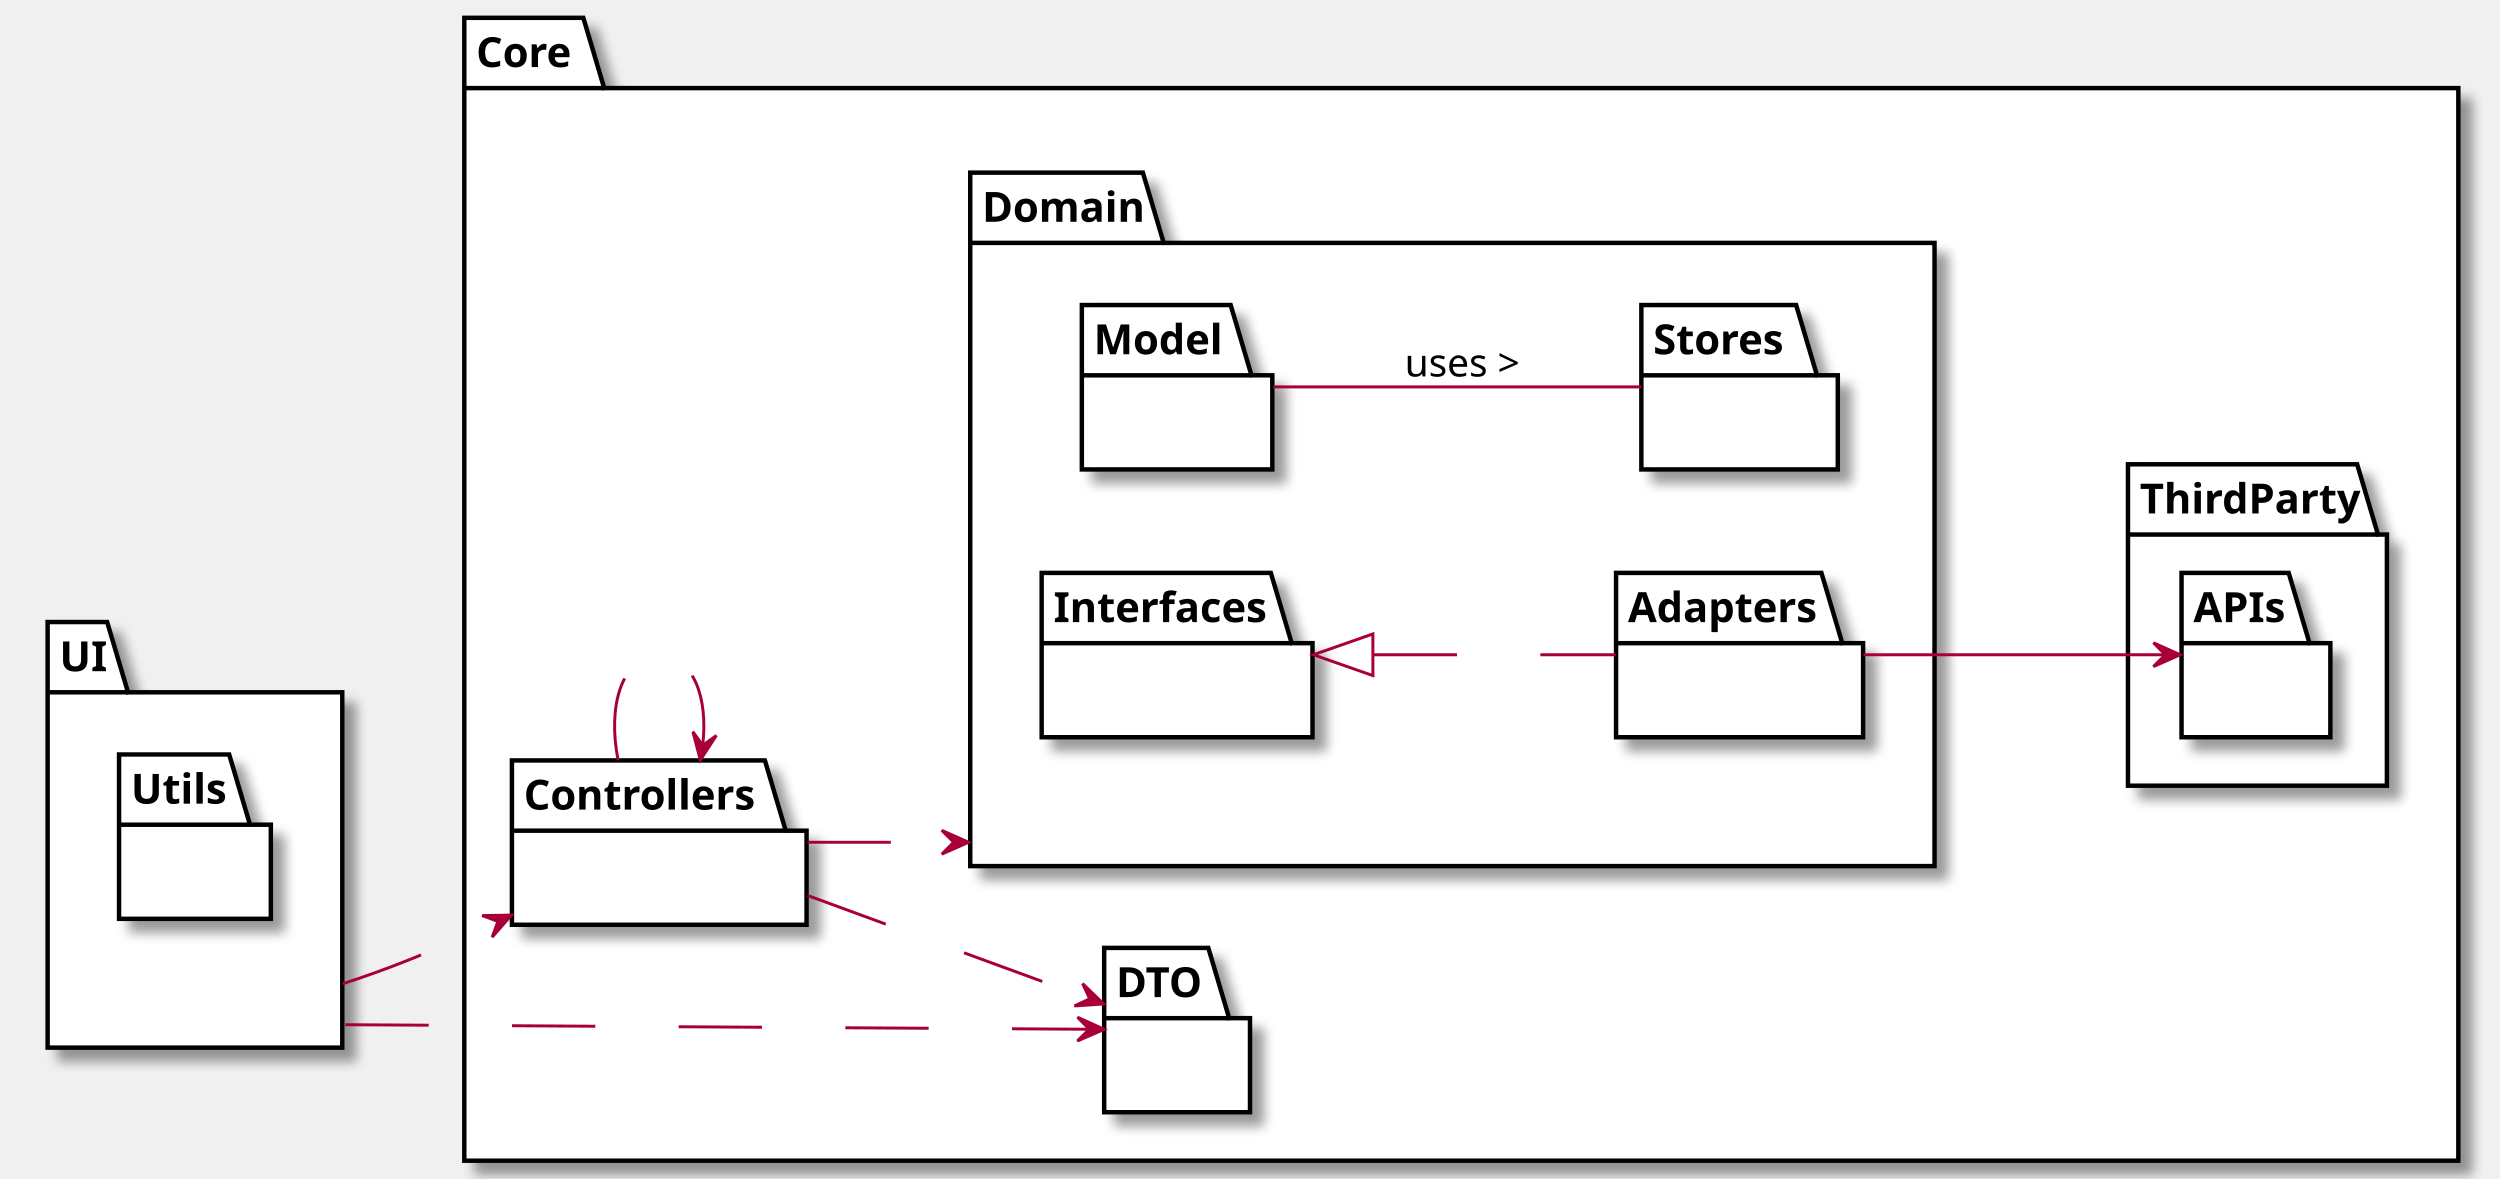
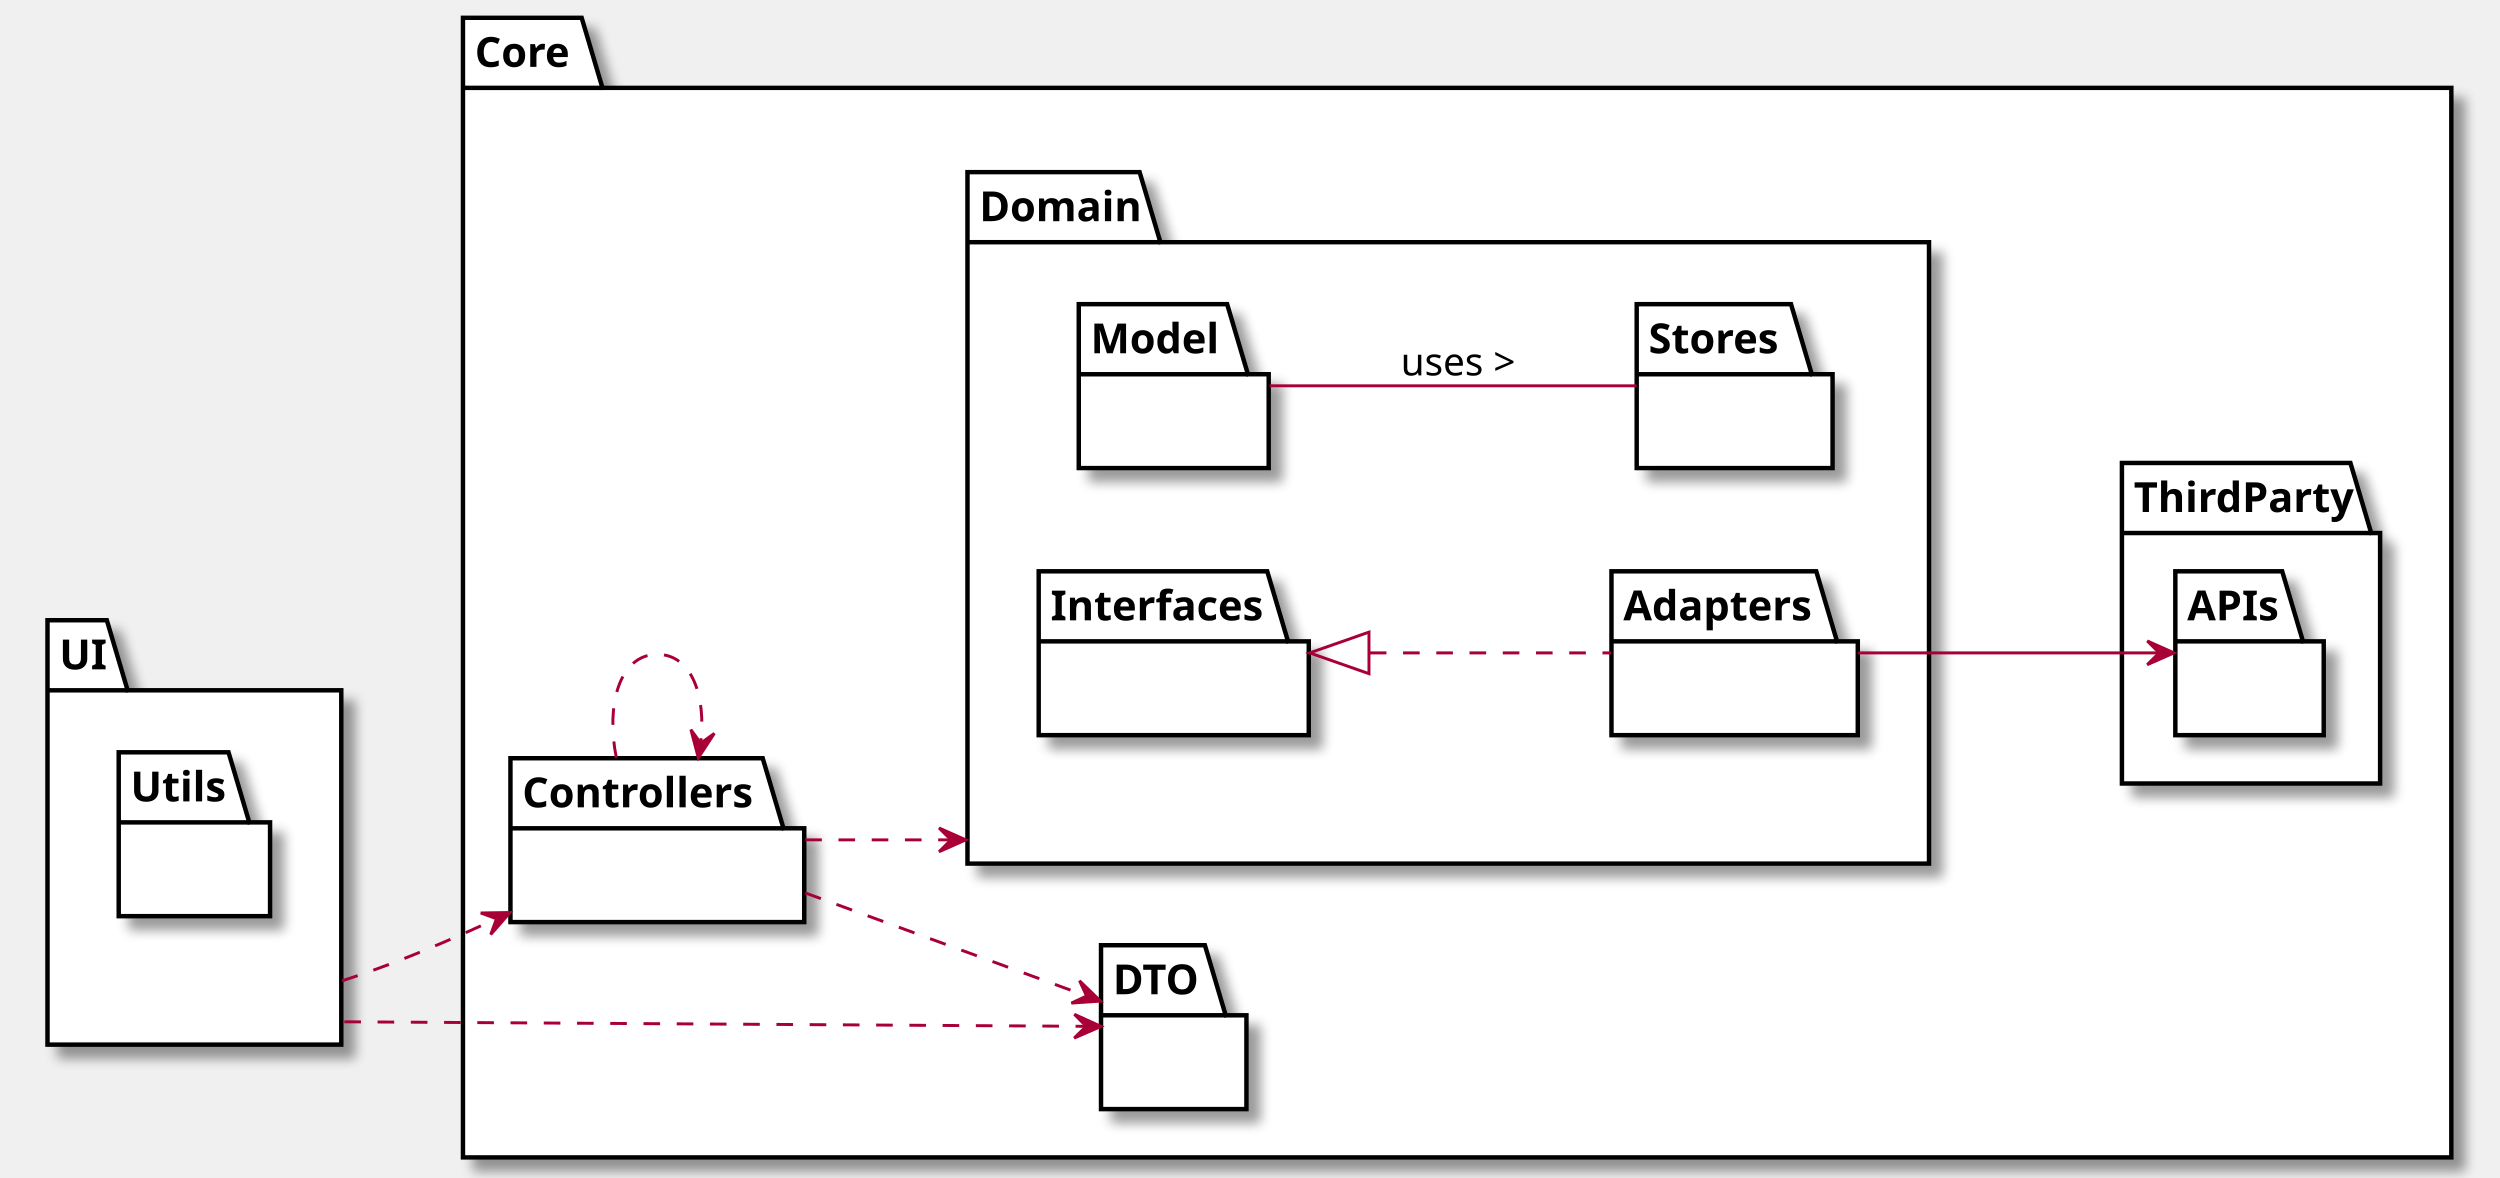
- <svg xmlns="http://www.w3.org/2000/svg" contentScriptType="application/ecmascript" contentStyleType="text/css" height="99.25px" preserveAspectRatio="none" style="width:210px;height:99px;" version="1.1" viewBox="0 0 210 99" width="210.75px" zoomAndPan="magnify">
+ <svg xmlns="http://www.w3.org/2000/svg" contentScriptType="application/ecmascript" contentStyleType="text/css" height="496.25px" preserveAspectRatio="none" style="width:1053px;height:496px;" version="1.1" viewBox="0 0 1053 496" width="1053.75px" zoomAndPan="magnify">
  <defs>
    <filter height="300%" id="f1ijshc97zh8s5" width="300%" x="-1" y="-1">
-       <feGaussianBlur result="blurOut" stdDeviation="0.5" />
+       <feGaussianBlur result="blurOut" stdDeviation="2.5" />
      <feColorMatrix in="blurOut" result="blurOut2" type="matrix" values="0 0 0 0 0 0 0 0 0 0 0 0 0 0 0 0 0 0 .4 0" />
-       <feOffset dx="1.0" dy="1.0" in="blurOut2" result="blurOut3" />
+       <feOffset dx="5.0" dy="5.0" in="blurOut2" result="blurOut3" />
      <feBlend in="SourceGraphic" in2="blurOut3" mode="normal" />
    </filter>
  </defs>
  <g>
-     <polygon fill="#FFFFFF" filter="url(#f1ijshc97zh8s5)" points="39,1.5,49,1.5,50.75,7.402,206.5,7.402,206.5,97.5,39,97.5,39,1.5" style="stroke:#000000;stroke-width:0.375;" />
-     <line style="stroke:#000000;stroke-width:0.375;" x1="39" x2="50.75" y1="7.402" y2="7.402" />
-     <text fill="#000000" font-family="sans-serif" font-size="3.5" font-weight="bold" lengthAdjust="spacing" textLength="8.5" x="40" y="5.633">Core</text>
-     <polygon fill="#FFFFFF" filter="url(#f1ijshc97zh8s5)" points="81.5,14.5,96,14.5,97.75,20.402,162.5,20.402,162.5,72.75,81.5,72.75,81.5,14.5" style="stroke:#000000;stroke-width:0.375;" />
-     <line style="stroke:#000000;stroke-width:0.375;" x1="81.5" x2="97.75" y1="20.402" y2="20.402" />
-     <text fill="#000000" font-family="sans-serif" font-size="3.5" font-weight="bold" lengthAdjust="spacing" textLength="13" x="82.5" y="18.633">Domain</text>
-     <polygon fill="#FFFFFF" filter="url(#f1ijshc97zh8s5)" points="178.75,39,198,39,199.75,44.902,200.5,44.902,200.5,66,178.75,66,178.75,39" style="stroke:#000000;stroke-width:0.375;" />
-     <line style="stroke:#000000;stroke-width:0.375;" x1="178.75" x2="199.75" y1="44.902" y2="44.902" />
-     <text fill="#000000" font-family="sans-serif" font-size="3.5" font-weight="bold" lengthAdjust="spacing" textLength="17.75" x="179.75" y="43.133">ThirdParty</text>
-     <polygon fill="#FFFFFF" filter="url(#f1ijshc97zh8s5)" points="4,52.25,9,52.25,10.75,58.152,28.75,58.152,28.75,88,4,88,4,52.25" style="stroke:#000000;stroke-width:0.375;" />
-     <line style="stroke:#000000;stroke-width:0.375;" x1="4" x2="10.75" y1="58.152" y2="58.152" />
-     <text fill="#000000" font-family="sans-serif" font-size="3.5" font-weight="bold" lengthAdjust="spacing" textLength="3.5" x="5" y="56.383">UI</text>
-     <polygon fill="#FFFFFF" filter="url(#f1ijshc97zh8s5)" points="90.875,25.625,103.375,25.625,105.125,31.527,106.875,31.527,106.875,39.43,90.875,39.43,90.875,25.625" style="stroke:#000000;stroke-width:0.375;" />
-     <line style="stroke:#000000;stroke-width:0.375;" x1="90.875" x2="105.125" y1="31.527" y2="31.527" />
-     <text fill="#000000" font-family="sans-serif" font-size="3.5" font-weight="bold" lengthAdjust="spacing" textLength="11" x="91.875" y="29.758">Model</text>
-     <polygon fill="#FFFFFF" filter="url(#f1ijshc97zh8s5)" points="137.875,25.625,150.875,25.625,152.625,31.527,154.375,31.527,154.375,39.43,137.875,39.43,137.875,25.625" style="stroke:#000000;stroke-width:0.375;" />
-     <line style="stroke:#000000;stroke-width:0.375;" x1="137.875" x2="152.625" y1="31.527" y2="31.527" />
-     <text fill="#000000" font-family="sans-serif" font-size="3.5" font-weight="bold" lengthAdjust="spacing" textLength="11.5" x="138.875" y="29.758">Stores</text>
-     <polygon fill="#FFFFFF" filter="url(#f1ijshc97zh8s5)" points="135.75,48.125,153,48.125,154.75,54.027,156.5,54.027,156.5,61.93,135.75,61.93,135.75,48.125" style="stroke:#000000;stroke-width:0.375;" />
-     <line style="stroke:#000000;stroke-width:0.375;" x1="135.75" x2="154.75" y1="54.027" y2="54.027" />
-     <text fill="#000000" font-family="sans-serif" font-size="3.5" font-weight="bold" lengthAdjust="spacing" textLength="15.75" x="136.75" y="52.258">Adapters</text>
-     <polygon fill="#FFFFFF" filter="url(#f1ijshc97zh8s5)" points="87.5,48.125,106.75,48.125,108.5,54.027,110.25,54.027,110.25,61.93,87.5,61.93,87.5,48.125" style="stroke:#000000;stroke-width:0.375;" />
-     <line style="stroke:#000000;stroke-width:0.375;" x1="87.5" x2="108.5" y1="54.027" y2="54.027" />
-     <text fill="#000000" font-family="sans-serif" font-size="3.5" font-weight="bold" lengthAdjust="spacing" textLength="17.75" x="88.5" y="52.258">Interfaces</text>
-     <polygon fill="#FFFFFF" filter="url(#f1ijshc97zh8s5)" points="92.75,79.625,101.5,79.625,103.25,85.527,105,85.527,105,93.43,92.75,93.43,92.75,79.625" style="stroke:#000000;stroke-width:0.375;" />
-     <line style="stroke:#000000;stroke-width:0.375;" x1="92.75" x2="103.25" y1="85.527" y2="85.527" />
-     <text fill="#000000" font-family="sans-serif" font-size="3.5" font-weight="bold" lengthAdjust="spacing" textLength="7.25" x="93.75" y="83.758">DTO</text>
-     <polygon fill="#FFFFFF" filter="url(#f1ijshc97zh8s5)" points="43,63.875,64.25,63.875,66,69.777,67.75,69.777,67.75,77.68,43,77.68,43,63.875" style="stroke:#000000;stroke-width:0.375;" />
-     <line style="stroke:#000000;stroke-width:0.375;" x1="43" x2="66" y1="69.777" y2="69.777" />
-     <text fill="#000000" font-family="sans-serif" font-size="3.5" font-weight="bold" lengthAdjust="spacing" textLength="19.75" x="44" y="68.008">Controllers</text>
-     <polygon fill="#FFFFFF" filter="url(#f1ijshc97zh8s5)" points="183.25,48.125,192.25,48.125,194,54.027,195.75,54.027,195.75,61.93,183.25,61.93,183.25,48.125" style="stroke:#000000;stroke-width:0.375;" />
-     <line style="stroke:#000000;stroke-width:0.375;" x1="183.25" x2="194" y1="54.027" y2="54.027" />
-     <text fill="#000000" font-family="sans-serif" font-size="3.5" font-weight="bold" lengthAdjust="spacing" textLength="7.5" x="184.25" y="52.258">APIs</text>
-     <polygon fill="#FFFFFF" filter="url(#f1ijshc97zh8s5)" points="10,63.375,19.25,63.375,21,69.277,22.75,69.277,22.75,77.18,10,77.18,10,63.375" style="stroke:#000000;stroke-width:0.375;" />
-     <line style="stroke:#000000;stroke-width:0.375;" x1="10" x2="21" y1="69.277" y2="69.277" />
-     <text fill="#000000" font-family="sans-serif" font-size="3.5" font-weight="bold" lengthAdjust="spacing" textLength="7.75" x="11" y="67.508">Utils</text>
-     <path d="M67.832,70.75 C70.961,70.75 74.414,70.75 77.843,70.75 C78.701,70.75 79.556,70.75 80.405,70.75 C80.617,70.75 80.829,70.75 81.04,70.75 C81.146,70.75 81.251,70.75 81.357,70.75 " fill="none" id="Controllers-to-Domain" style="stroke:#A80036;stroke-width:0.25;stroke-dasharray:7.0,7.0;" />
-     <polygon fill="#A80036" points="81.357,70.75,79.107,69.75,80.107,70.75,79.107,71.75,81.357,70.75" style="stroke:#A80036;stroke-width:0.25;" />
-     <path d="M67.832,75.22 C75.468,78.017 85.037,81.522 91.465,83.877 " fill="none" id="Controllers-to-DTO" style="stroke:#A80036;stroke-width:0.25;stroke-dasharray:7.0,7.0;" />
-     <polygon fill="#A80036" points="92.707,84.332,90.938,82.62,91.534,83.903,90.251,84.499,92.707,84.332" style="stroke:#A80036;stroke-width:0.25;" />
-     <path d="M51.922,63.843 C51.02,59.4 52.172,55.125 55.375,55.125 C58.278,55.125 59.495,58.635 59.028,62.6 " fill="none" id="Controllers-to-Controllers" style="stroke:#A80036;stroke-width:0.25;stroke-dasharray:7.0,7.0;" />
-     <polygon fill="#A80036" points="58.828,63.843,60.175,61.782,59.028,62.609,58.201,61.461,58.828,63.843" style="stroke:#A80036;stroke-width:0.25;" />
-     <path d="M28.798,82.63 C29.246,82.485 29.693,82.337 30.137,82.186 C31.027,81.884 31.904,81.571 32.75,81.25 C35.725,80.123 38.855,78.765 41.797,77.407 " fill="none" id="UI-to-Controllers" style="stroke:#A80036;stroke-width:0.25;stroke-dasharray:7.0,7.0;" />
-     <polygon fill="#A80036" points="42.96,76.87,40.498,76.909,41.826,77.396,41.34,78.724,42.96,76.87" style="stroke:#A80036;stroke-width:0.25;" />
-     <path d="M29.007,86.076 C29.103,86.076 29.2,86.077 29.297,86.078 C29.685,86.08 30.079,86.082 30.48,86.085 C32.083,86.094 33.787,86.105 35.57,86.116 C39.136,86.138 43.019,86.161 47.048,86.186 C63.164,86.284 81.621,86.396 91.498,86.457 " fill="none" id="UI-to-DTO" style="stroke:#A80036;stroke-width:0.25;stroke-dasharray:7.0,7.0;" />
-     <polygon fill="#A80036" points="92.75,86.465,90.509,85.446,91.5,86.454,90.492,87.446,92.75,86.465" style="stroke:#A80036;stroke-width:0.25;" />
-     <path d="M106.95,32.5 C115.528,32.5 129.218,32.5 137.868,32.5 " fill="none" id="Model-Stores" style="stroke:#A80036;stroke-width:0.25;" />
-     <text fill="#000000" font-family="sans-serif" font-size="3.25" lengthAdjust="spacing" textLength="10" x="118" y="31.624">uses &gt;</text>
-     <path d="M115.392,55 C122.15,55 129.787,55 135.725,55 " fill="none" id="Interfaces-backto-Adapters" style="stroke:#A80036;stroke-width:0.25;stroke-dasharray:7.0,7.0;" />
-     <polygon fill="none" points="115.323,56.75,110.323,55,115.323,53.25,115.323,56.75" style="stroke:#A80036;stroke-width:0.25;" />
-     <path d="M156.535,55 C164.322,55 174.882,55 181.875,55 " fill="none" id="Adapters-to-APIs" style="stroke:#A80036;stroke-width:0.25;" />
-     <polygon fill="#A80036" points="183.135,55,180.888,53.994,181.885,54.996,180.882,55.994,183.135,55" style="stroke:#A80036;stroke-width:0.25;" />
+     <polygon fill="#FFFFFF" filter="url(#f1ijshc97zh8s5)" points="195,7.5,245,7.5,253.75,37.012,1032.5,37.012,1032.5,487.5,195,487.5,195,7.5" style="stroke:#000000;stroke-width:1.875;" />
+     <line style="stroke:#000000;stroke-width:1.875;" x1="195" x2="253.75" y1="37.012" y2="37.012" />
+     <text fill="#000000" font-family="sans-serif" font-size="17.5" font-weight="bold" lengthAdjust="spacing" textLength="42.5" x="200" y="28.166">Core</text>
+     <polygon fill="#FFFFFF" filter="url(#f1ijshc97zh8s5)" points="407.5,72.5,480,72.5,488.75,102.012,812.5,102.012,812.5,363.75,407.5,363.75,407.5,72.5" style="stroke:#000000;stroke-width:1.875;" />
+     <line style="stroke:#000000;stroke-width:1.875;" x1="407.5" x2="488.75" y1="102.012" y2="102.012" />
+     <text fill="#000000" font-family="sans-serif" font-size="17.5" font-weight="bold" lengthAdjust="spacing" textLength="65" x="412.5" y="93.166">Domain</text>
+     <polygon fill="#FFFFFF" filter="url(#f1ijshc97zh8s5)" points="893.75,195,990,195,998.75,224.512,1002.5,224.512,1002.5,330,893.75,330,893.75,195" style="stroke:#000000;stroke-width:1.875;" />
+     <line style="stroke:#000000;stroke-width:1.875;" x1="893.75" x2="998.75" y1="224.512" y2="224.512" />
+     <text fill="#000000" font-family="sans-serif" font-size="17.5" font-weight="bold" lengthAdjust="spacing" textLength="88.75" x="898.75" y="215.667">ThirdParty</text>
+     <polygon fill="#FFFFFF" filter="url(#f1ijshc97zh8s5)" points="20,261.25,45,261.25,53.75,290.762,143.75,290.762,143.75,440,20,440,20,261.25" style="stroke:#000000;stroke-width:1.875;" />
+     <line style="stroke:#000000;stroke-width:1.875;" x1="20" x2="53.75" y1="290.762" y2="290.762" />
+     <text fill="#000000" font-family="sans-serif" font-size="17.5" font-weight="bold" lengthAdjust="spacing" textLength="17.5" x="25" y="281.916">UI</text>
+     <polygon fill="#FFFFFF" filter="url(#f1ijshc97zh8s5)" points="454.375,128.125,516.875,128.125,525.625,157.637,534.375,157.637,534.375,197.148,454.375,197.148,454.375,128.125" style="stroke:#000000;stroke-width:1.875;" />
+     <line style="stroke:#000000;stroke-width:1.875;" x1="454.375" x2="525.625" y1="157.637" y2="157.637" />
+     <text fill="#000000" font-family="sans-serif" font-size="17.5" font-weight="bold" lengthAdjust="spacing" textLength="55" x="459.375" y="148.792">Model</text>
+     <polygon fill="#FFFFFF" filter="url(#f1ijshc97zh8s5)" points="689.375,128.125,754.375,128.125,763.125,157.637,771.875,157.637,771.875,197.148,689.375,197.148,689.375,128.125" style="stroke:#000000;stroke-width:1.875;" />
+     <line style="stroke:#000000;stroke-width:1.875;" x1="689.375" x2="763.125" y1="157.637" y2="157.637" />
+     <text fill="#000000" font-family="sans-serif" font-size="17.5" font-weight="bold" lengthAdjust="spacing" textLength="57.5" x="694.375" y="148.792">Stores</text>
+     <polygon fill="#FFFFFF" filter="url(#f1ijshc97zh8s5)" points="678.75,240.625,765,240.625,773.75,270.137,782.5,270.137,782.5,309.648,678.75,309.648,678.75,240.625" style="stroke:#000000;stroke-width:1.875;" />
+     <line style="stroke:#000000;stroke-width:1.875;" x1="678.75" x2="773.75" y1="270.137" y2="270.137" />
+     <text fill="#000000" font-family="sans-serif" font-size="17.5" font-weight="bold" lengthAdjust="spacing" textLength="78.75" x="683.75" y="261.291">Adapters</text>
+     <polygon fill="#FFFFFF" filter="url(#f1ijshc97zh8s5)" points="437.5,240.625,533.75,240.625,542.5,270.137,551.25,270.137,551.25,309.648,437.5,309.648,437.5,240.625" style="stroke:#000000;stroke-width:1.875;" />
+     <line style="stroke:#000000;stroke-width:1.875;" x1="437.5" x2="542.5" y1="270.137" y2="270.137" />
+     <text fill="#000000" font-family="sans-serif" font-size="17.5" font-weight="bold" lengthAdjust="spacing" textLength="88.75" x="442.5" y="261.291">Interfaces</text>
+     <polygon fill="#FFFFFF" filter="url(#f1ijshc97zh8s5)" points="463.75,398.125,507.5,398.125,516.25,427.637,525,427.637,525,467.148,463.75,467.148,463.75,398.125" style="stroke:#000000;stroke-width:1.875;" />
+     <line style="stroke:#000000;stroke-width:1.875;" x1="463.75" x2="516.25" y1="427.637" y2="427.637" />
+     <text fill="#000000" font-family="sans-serif" font-size="17.5" font-weight="bold" lengthAdjust="spacing" textLength="36.25" x="468.75" y="418.791">DTO</text>
+     <polygon fill="#FFFFFF" filter="url(#f1ijshc97zh8s5)" points="215,319.375,321.25,319.375,330,348.887,338.75,348.887,338.75,388.398,215,388.398,215,319.375" style="stroke:#000000;stroke-width:1.875;" />
+     <line style="stroke:#000000;stroke-width:1.875;" x1="215" x2="330" y1="348.887" y2="348.887" />
+     <text fill="#000000" font-family="sans-serif" font-size="17.5" font-weight="bold" lengthAdjust="spacing" textLength="98.75" x="220" y="340.041">Controllers</text>
+     <polygon fill="#FFFFFF" filter="url(#f1ijshc97zh8s5)" points="916.25,240.625,961.25,240.625,970,270.137,978.75,270.137,978.75,309.648,916.25,309.648,916.25,240.625" style="stroke:#000000;stroke-width:1.875;" />
+     <line style="stroke:#000000;stroke-width:1.875;" x1="916.25" x2="970" y1="270.137" y2="270.137" />
+     <text fill="#000000" font-family="sans-serif" font-size="17.5" font-weight="bold" lengthAdjust="spacing" textLength="37.5" x="921.25" y="261.291">APIs</text>
+     <polygon fill="#FFFFFF" filter="url(#f1ijshc97zh8s5)" points="50,316.875,96.25,316.875,105,346.387,113.75,346.387,113.75,385.898,50,385.898,50,316.875" style="stroke:#000000;stroke-width:1.875;" />
+     <line style="stroke:#000000;stroke-width:1.875;" x1="50" x2="105" y1="346.387" y2="346.387" />
+     <text fill="#000000" font-family="sans-serif" font-size="17.5" font-weight="bold" lengthAdjust="spacing" textLength="38.75" x="55" y="337.541">Utils</text>
+     <path d="M339.163,353.75 C354.803,353.75 372.07,353.75 389.216,353.75 C393.503,353.75 397.782,353.75 402.026,353.75 C403.087,353.75 404.145,353.75 405.202,353.75 C405.73,353.75 406.257,353.75 406.784,353.75 " fill="none" id="Controllers-to-Domain" style="stroke:#A80036;stroke-width:1.25;stroke-dasharray:7.0,7.0;" />
+     <polygon fill="#A80036" points="406.784,353.75,395.534,348.75,400.534,353.75,395.534,358.75,406.784,353.75" style="stroke:#A80036;stroke-width:1.25;" />
+     <path d="M339.163,376.1 C377.337,390.087 425.188,407.613 457.325,419.387 " fill="none" id="Controllers-to-DTO" style="stroke:#A80036;stroke-width:1.25;stroke-dasharray:7.0,7.0;" />
+     <polygon fill="#A80036" points="463.538,421.663,454.69,413.102,457.668,419.515,451.255,422.493,463.538,421.663" style="stroke:#A80036;stroke-width:1.25;" />
+     <path d="M259.613,319.212 C255.1,297 260.863,275.625 276.875,275.625 C291.387,275.625 297.475,293.175 295.137,313 " fill="none" id="Controllers-to-Controllers" style="stroke:#A80036;stroke-width:1.25;stroke-dasharray:7.0,7.0;" />
+     <polygon fill="#A80036" points="294.137,319.212,300.875,308.909,295.139,313.043,291.005,307.307,294.137,319.212" style="stroke:#A80036;stroke-width:1.25;" />
+     <path d="M143.989,413.152 C146.228,412.426 148.465,411.684 150.688,410.929 C155.133,409.419 159.52,407.855 163.75,406.25 C178.625,400.613 194.275,393.825 208.988,387.038 " fill="none" id="UI-to-Controllers" style="stroke:#A80036;stroke-width:1.25;stroke-dasharray:7.0,7.0;" />
+     <polygon fill="#A80036" points="214.8,384.35,202.49,384.547,209.13,386.979,206.697,393.619,214.8,384.35" style="stroke:#A80036;stroke-width:1.25;" />
+     <path d="M145.035,430.379 C145.516,430.382 145.999,430.385 146.483,430.388 C148.423,430.4 150.395,430.412 152.399,430.424 C160.416,430.473 168.934,430.524 177.849,430.579 C195.679,430.687 215.093,430.805 235.239,430.928 C315.822,431.419 408.106,431.981 457.488,432.288 " fill="none" id="UI-to-DTO" style="stroke:#A80036;stroke-width:1.25;stroke-dasharray:7.0,7.0;" />
+     <polygon fill="#A80036" points="463.75,432.325,452.543,427.229,457.5,432.271,452.458,437.228,463.75,432.325" style="stroke:#A80036;stroke-width:1.25;" />
+     <path d="M534.75,162.5 C577.638,162.5 646.087,162.5 689.337,162.5 " fill="none" id="Model-Stores" style="stroke:#A80036;stroke-width:1.25;" />
+     <text fill="#000000" font-family="sans-serif" font-size="16.25" lengthAdjust="spacing" textLength="50" x="590" y="158.119">uses &gt;</text>
+     <path d="M576.962,275 C610.75,275 648.938,275 678.625,275 " fill="none" id="Interfaces-backto-Adapters" style="stroke:#A80036;stroke-width:1.25;stroke-dasharray:7.0,7.0;" />
+     <polygon fill="none" points="576.612,283.75,551.612,275,576.612,266.25,576.612,283.75" style="stroke:#A80036;stroke-width:1.25;" />
+     <path d="M782.675,275 C821.612,275 874.413,275 909.375,275 " fill="none" id="Adapters-to-APIs" style="stroke:#A80036;stroke-width:1.25;" />
+     <polygon fill="#A80036" points="915.675,275,904.439,269.968,909.425,274.982,904.411,279.968,915.675,275" style="stroke:#A80036;stroke-width:1.25;" />
  </g>
</svg>
